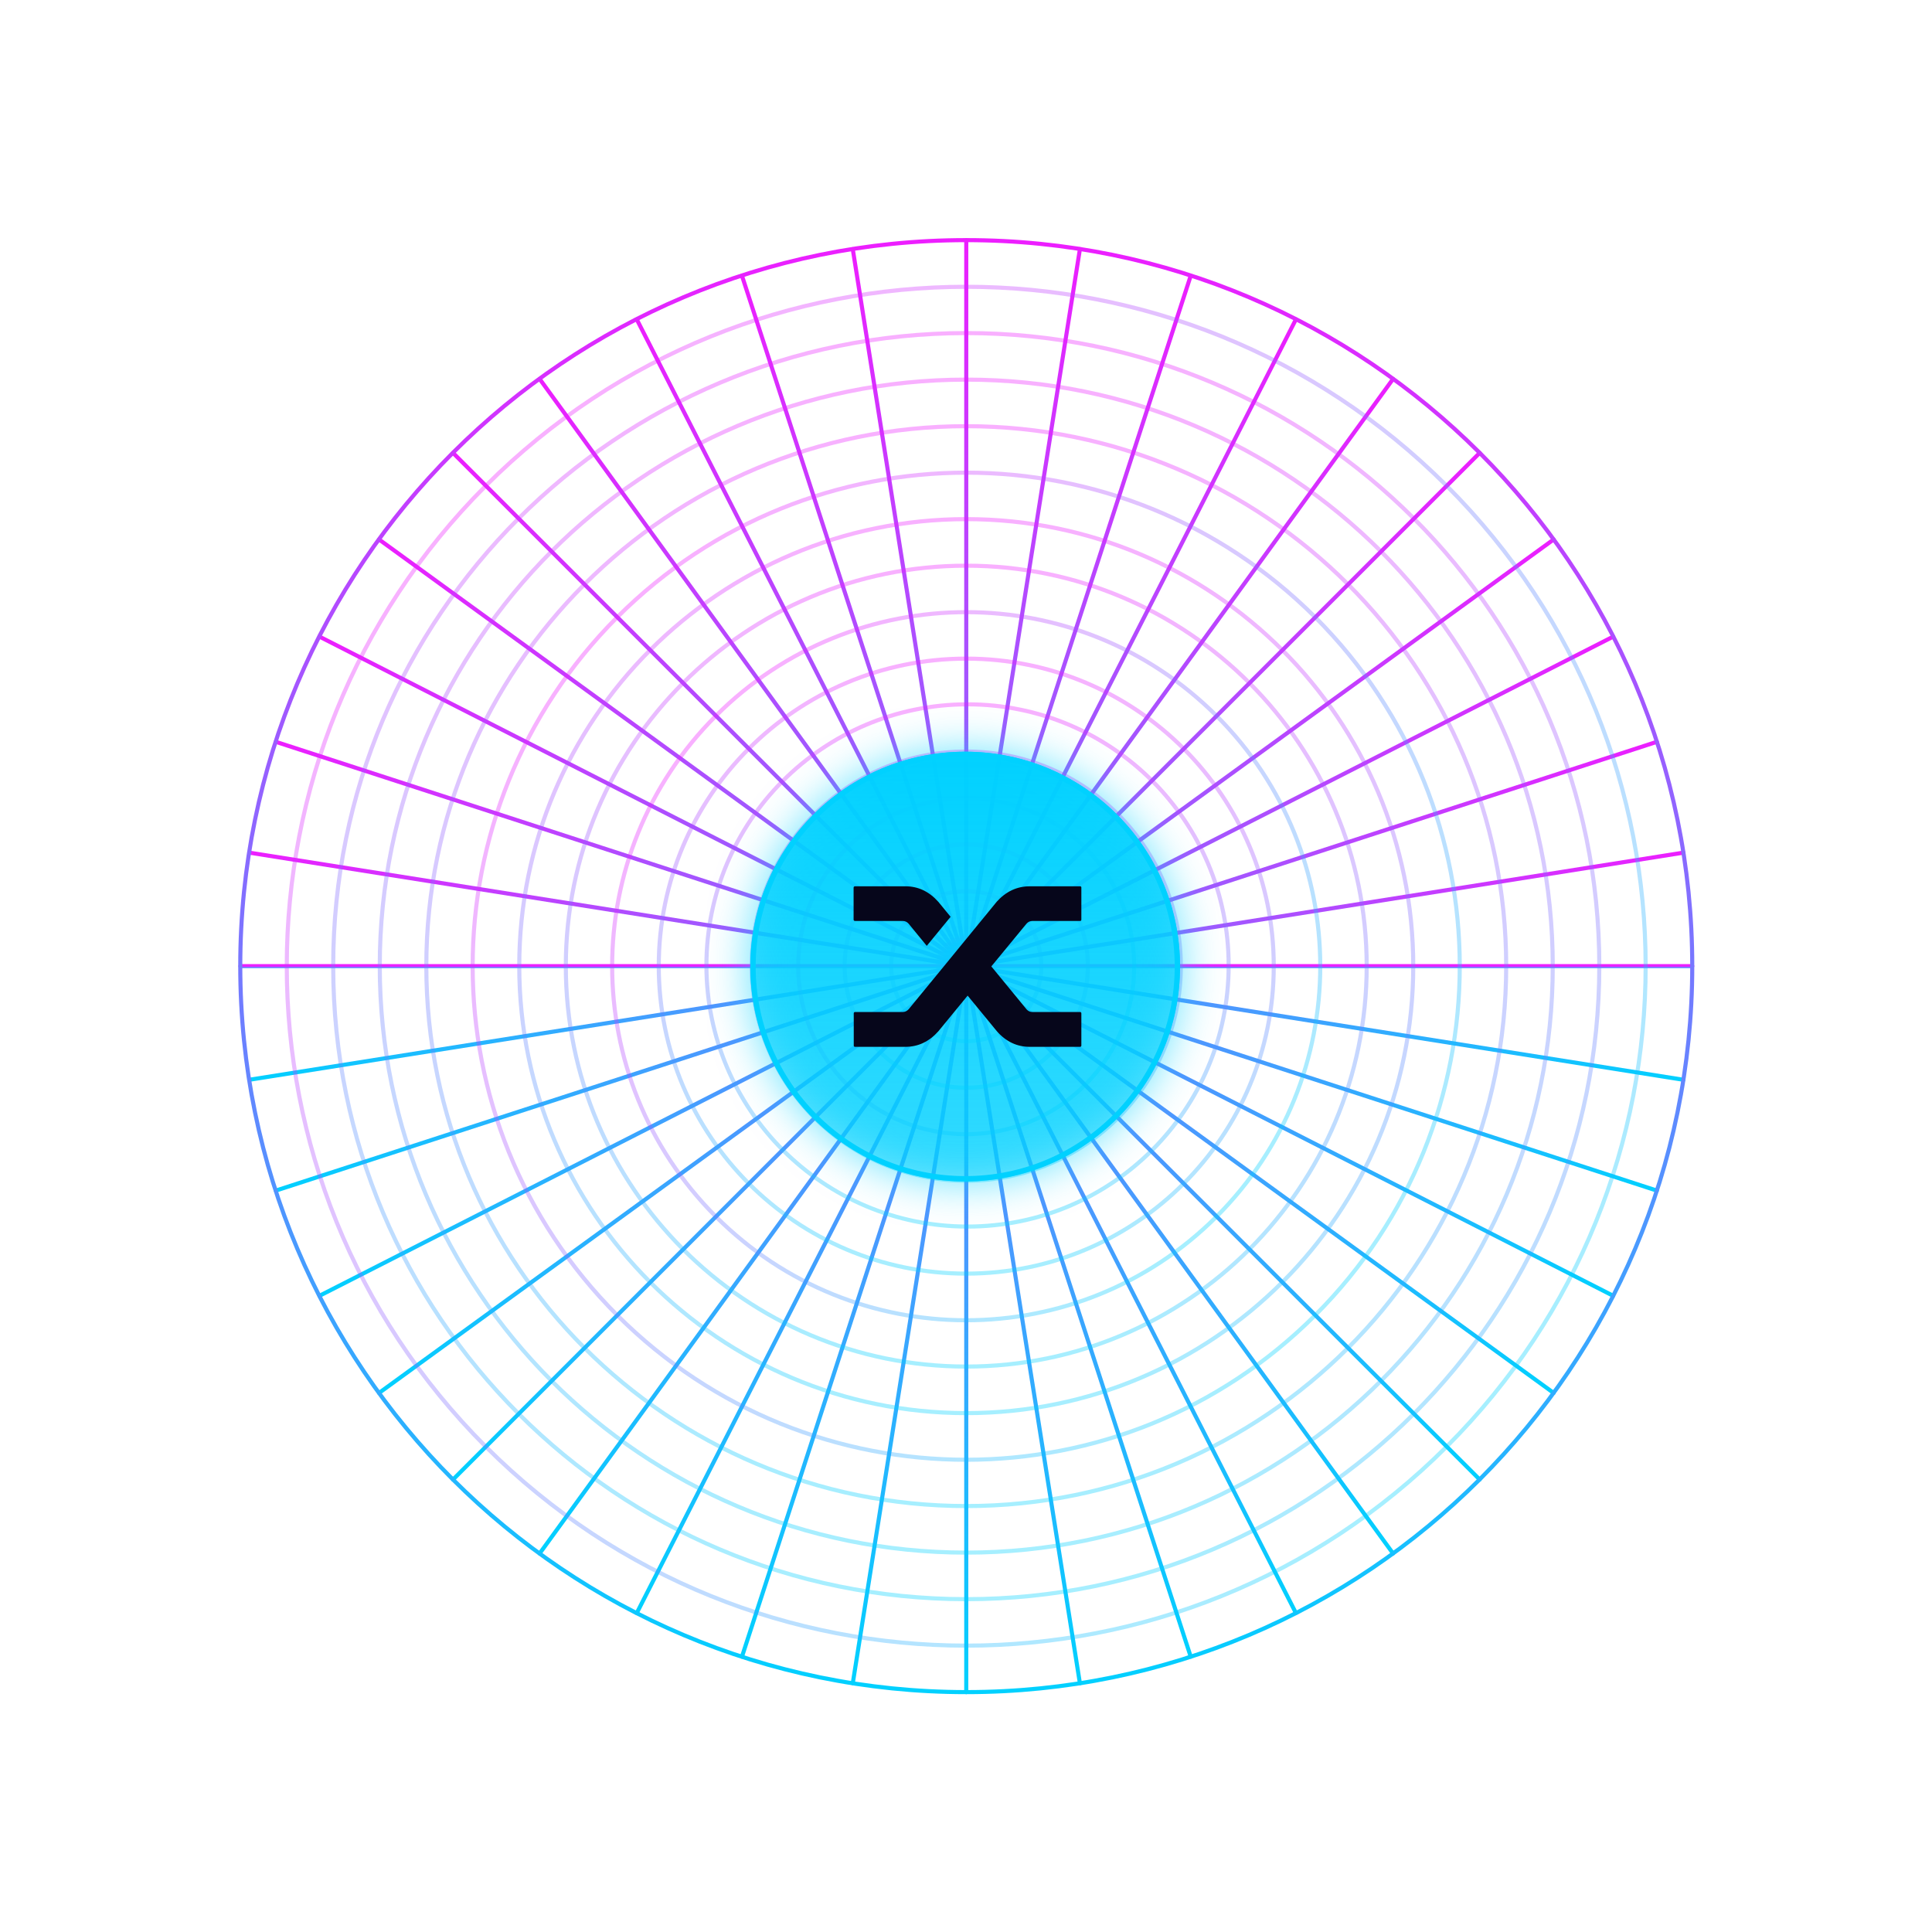
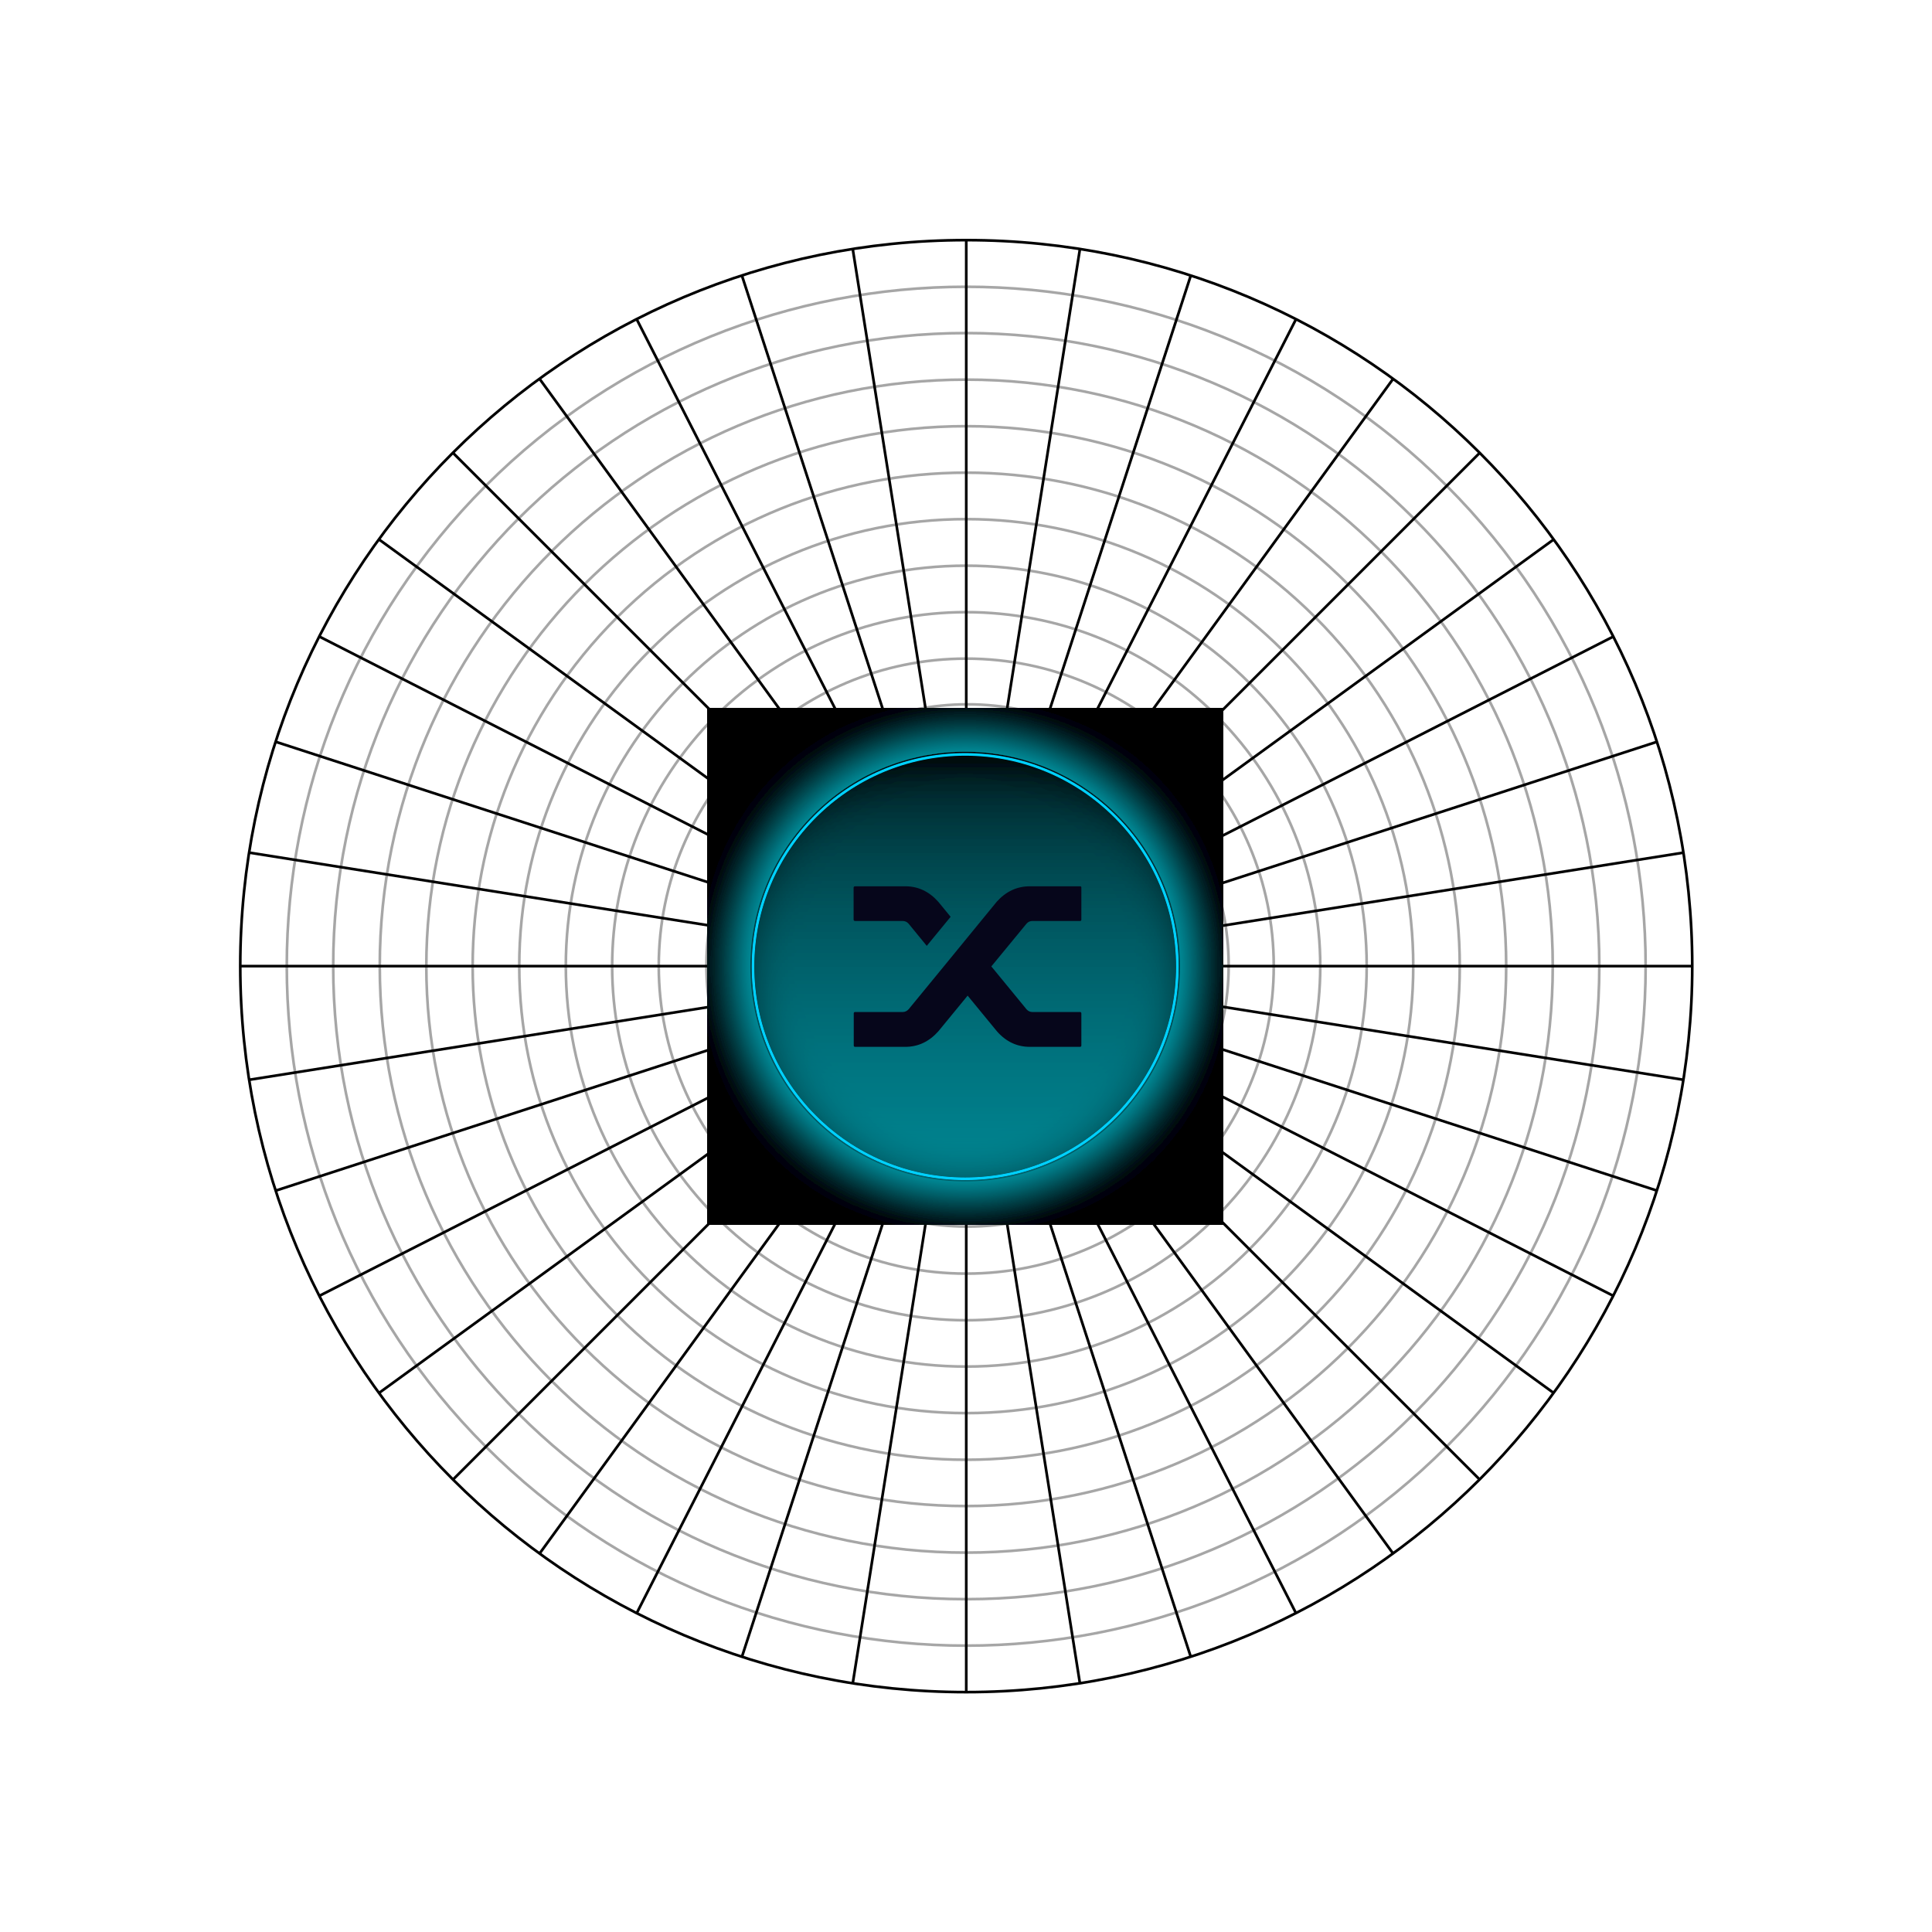
<svg xmlns="http://www.w3.org/2000/svg" width="722" height="722" viewBox="0 0 722 722" fill="none">
-   <path d="M361.096 89.804V632.354" stroke="url(#paint0_linear)" stroke-width="1.53" stroke-miterlimit="10" stroke-linecap="round" />
-   <path d="M318.689 93.112L403.568 629.046" stroke="url(#paint1_linear)" stroke-width="1.53" stroke-miterlimit="10" stroke-linecap="round" />
-   <path d="M277.275 103.035L444.982 619.122" stroke="url(#paint2_linear)" stroke-width="1.53" stroke-miterlimit="10" stroke-linecap="round" />
-   <path d="M237.977 119.376L484.277 602.782" stroke="url(#paint3_linear)" stroke-width="1.53" stroke-miterlimit="10" stroke-linecap="round" />
-   <path d="M201.657 141.604L520.598 580.553" stroke="url(#paint4_linear)" stroke-width="1.53" stroke-miterlimit="10" stroke-linecap="round" />
-   <path d="M169.308 169.258L552.95 552.9" stroke="url(#paint5_linear)" stroke-width="1.53" stroke-miterlimit="10" stroke-linecap="round" />
-   <path d="M141.654 201.608L580.603 520.549" stroke="url(#paint6_linear)" stroke-width="1.53" stroke-miterlimit="10" stroke-linecap="round" />
-   <path d="M119.425 237.928L602.831 484.229" stroke="url(#paint7_linear)" stroke-width="1.53" stroke-miterlimit="10" stroke-linecap="round" />
-   <path d="M103.085 277.225L619.172 444.932" stroke="url(#paint8_linear)" stroke-width="1.53" stroke-miterlimit="10" stroke-linecap="round" />
-   <path d="M93.161 318.639L629.095 403.518" stroke="url(#paint9_linear)" stroke-width="1.53" stroke-miterlimit="10" stroke-linecap="round" />
-   <path d="M89.853 361.046H632.404" stroke="url(#paint10_linear)" stroke-width="1.53" stroke-miterlimit="10" stroke-linecap="round" />
-   <path d="M93.161 403.518L629.095 318.639" stroke="url(#paint11_linear)" stroke-width="1.53" stroke-miterlimit="10" stroke-linecap="round" />
-   <path d="M103.085 444.932L619.172 277.225" stroke="url(#paint12_linear)" stroke-width="1.53" stroke-miterlimit="10" stroke-linecap="round" />
-   <path d="M119.425 484.229L602.831 237.928" stroke="url(#paint13_linear)" stroke-width="1.53" stroke-miterlimit="10" stroke-linecap="round" />
-   <path d="M141.654 520.549L580.603 201.608" stroke="url(#paint14_linear)" stroke-width="1.53" stroke-miterlimit="10" stroke-linecap="round" />
-   <path d="M169.308 552.9L552.95 169.258" stroke="url(#paint15_linear)" stroke-width="1.53" stroke-miterlimit="10" stroke-linecap="round" />
-   <path d="M201.657 580.553L520.598 141.604" stroke="url(#paint16_linear)" stroke-width="1.53" stroke-miterlimit="10" stroke-linecap="round" />
-   <path d="M237.977 602.782L484.277 119.376" stroke="url(#paint17_linear)" stroke-width="1.53" stroke-miterlimit="10" stroke-linecap="round" />
-   <path d="M277.275 619.122L444.982 103.035" stroke="url(#paint18_linear)" stroke-width="1.53" stroke-miterlimit="10" stroke-linecap="round" />
-   <path d="M318.689 629.046L403.568 93.112" stroke="url(#paint19_linear)" stroke-width="1.53" stroke-miterlimit="10" stroke-linecap="round" />
-   <path d="M361.095 632.354C510.935 632.354 632.403 510.885 632.403 361.046C632.403 211.206 510.935 89.737 361.095 89.737C211.256 89.737 89.787 211.206 89.787 361.046C89.787 510.885 211.256 632.354 361.095 632.354Z" stroke="url(#paint20_linear)" stroke-width="1.53" stroke-miterlimit="10" stroke-linecap="round" />
-   <path opacity="0.35" d="M540.617 540.617C639.774 441.46 639.774 280.696 540.617 181.539C441.46 82.382 280.696 82.382 181.539 181.539C82.382 280.696 82.382 441.46 181.539 540.617C280.696 639.774 441.46 639.774 540.617 540.617Z" stroke="url(#paint21_linear)" stroke-width="1.53" stroke-miterlimit="10" stroke-linecap="round" />
-   <path opacity="0.35" d="M361.094 597.621C491.752 597.621 597.67 491.703 597.67 361.046C597.67 230.388 491.752 124.47 361.094 124.47C230.437 124.47 124.519 230.388 124.519 361.046C124.519 491.703 230.437 597.621 361.094 597.621Z" stroke="url(#paint22_linear)" stroke-width="1.53" stroke-miterlimit="10" stroke-linecap="round" />
-   <path opacity="0.35" d="M361.096 580.222C482.144 580.222 580.272 482.094 580.272 361.046C580.272 239.998 482.144 141.869 361.096 141.869C240.048 141.869 141.919 239.998 141.919 361.046C141.919 482.094 240.048 580.222 361.096 580.222Z" stroke="url(#paint23_linear)" stroke-width="1.53" stroke-miterlimit="10" stroke-linecap="round" />
-   <path opacity="0.35" d="M361.095 562.823C472.534 562.823 562.872 472.484 562.872 361.046C562.872 249.607 472.534 159.268 361.095 159.268C249.656 159.268 159.317 249.607 159.317 361.046C159.317 472.484 249.656 562.823 361.095 562.823Z" stroke="url(#paint24_linear)" stroke-width="1.53" stroke-miterlimit="10" stroke-linecap="round" />
-   <path opacity="0.35" d="M491.498 491.499C563.528 419.469 563.528 302.687 491.498 230.657C419.469 158.628 302.686 158.628 230.657 230.657C158.628 302.687 158.628 419.469 230.657 491.499C302.686 563.528 419.469 563.528 491.498 491.499Z" stroke="url(#paint25_linear)" stroke-width="1.53" stroke-miterlimit="10" stroke-linecap="round" />
-   <path opacity="0.35" d="M361.095 528.091C453.352 528.091 528.14 453.302 528.14 361.046C528.14 268.789 453.352 194 361.095 194C268.839 194 194.05 268.789 194.05 361.046C194.05 453.302 268.839 528.091 361.095 528.091Z" stroke="url(#paint26_linear)" stroke-width="1.53" stroke-miterlimit="10" stroke-linecap="round" />
-   <path opacity="0.35" d="M361.096 510.692C443.744 510.692 510.742 443.693 510.742 361.046C510.742 278.398 443.744 211.4 361.096 211.4C278.449 211.4 211.45 278.398 211.45 361.046C211.45 443.693 278.449 510.692 361.096 510.692Z" stroke="url(#paint27_linear)" stroke-width="1.53" stroke-miterlimit="10" stroke-linecap="round" />
-   <path opacity="0.35" d="M454.636 454.637C506.307 402.966 506.307 319.19 454.636 267.519C402.965 215.848 319.19 215.848 267.519 267.519C215.848 319.19 215.848 402.966 267.519 454.637C319.19 506.308 402.965 506.308 454.636 454.637Z" stroke="url(#paint28_linear)" stroke-width="1.53" stroke-miterlimit="10" stroke-linecap="round" />
-   <path opacity="0.35" d="M361.096 475.96C424.561 475.96 476.01 424.511 476.01 361.046C476.01 297.58 424.561 246.132 361.096 246.132C297.63 246.132 246.182 297.58 246.182 361.046C246.182 424.511 297.63 475.96 361.096 475.96Z" stroke="url(#paint29_linear)" stroke-width="1.53" stroke-miterlimit="10" stroke-linecap="round" />
-   <path opacity="0.35" d="M361.574 458.376C415.467 458.376 459.155 414.687 459.155 360.795C459.155 306.902 415.467 263.214 361.574 263.214C307.682 263.214 263.993 306.902 263.993 360.795C263.993 414.687 307.682 458.376 361.574 458.376Z" stroke="url(#paint30_linear)" stroke-width="1.53" stroke-miterlimit="10" stroke-linecap="round" />
-   <path opacity="0.35" d="M361.096 441.227C405.379 441.227 441.278 405.329 441.278 361.046C441.278 316.763 405.379 280.864 361.096 280.864C316.813 280.864 280.914 316.763 280.914 361.046C280.914 405.329 316.813 441.227 361.096 441.227Z" stroke="url(#paint31_linear)" stroke-width="1.53" stroke-miterlimit="10" stroke-linecap="round" />
-   <path opacity="0.35" d="M405.472 405.472C429.99 380.954 429.99 341.202 405.472 316.684C380.954 292.167 341.202 292.167 316.685 316.684C292.167 341.202 292.167 380.954 316.685 405.472C341.202 429.989 380.954 429.989 405.472 405.472Z" stroke="url(#paint32_linear)" stroke-width="1.53" stroke-miterlimit="10" stroke-linecap="round" />
-   <path opacity="0.35" d="M361.096 406.495C386.197 406.495 406.546 386.147 406.546 361.046C406.546 335.945 386.197 315.596 361.096 315.596C335.995 315.596 315.646 335.945 315.646 361.046C315.646 386.147 335.995 406.495 361.096 406.495Z" stroke="url(#paint33_linear)" stroke-width="1.53" stroke-miterlimit="10" stroke-linecap="round" />
-   <path opacity="0.35" d="M361.095 389.096C376.587 389.096 389.146 376.538 389.146 361.046C389.146 345.554 376.587 332.995 361.095 332.995C345.604 332.995 333.045 345.554 333.045 361.046C333.045 376.538 345.604 389.096 361.095 389.096Z" stroke="url(#paint34_linear)" stroke-width="1.53" stroke-miterlimit="10" stroke-linecap="round" />
-   <path opacity="0.35" fill-rule="evenodd" clip-rule="evenodd" d="M371.811 361.046C371.811 366.934 367.048 371.697 361.16 371.697C355.272 371.697 350.509 366.934 350.509 361.046C350.509 355.158 355.272 350.395 361.16 350.395C367.048 350.395 371.811 355.158 371.811 361.046Z" stroke="url(#paint35_linear)" stroke-width="1.53" stroke-miterlimit="10" stroke-linecap="round" />
+   <path d="M361.096 89.804V632.354" stroke="url(#paint0_linear)" strokeWidth="1.53" stroke-miterlimit="10" strokeLinecap="round" />
+   <path d="M318.689 93.112L403.568 629.046" stroke="url(#paint1_linear)" strokeWidth="1.53" stroke-miterlimit="10" strokeLinecap="round" />
+   <path d="M277.275 103.035L444.982 619.122" stroke="url(#paint2_linear)" strokeWidth="1.53" stroke-miterlimit="10" strokeLinecap="round" />
+   <path d="M237.977 119.376L484.277 602.782" stroke="url(#paint3_linear)" strokeWidth="1.53" stroke-miterlimit="10" strokeLinecap="round" />
+   <path d="M201.657 141.604L520.598 580.553" stroke="url(#paint4_linear)" strokeWidth="1.53" stroke-miterlimit="10" strokeLinecap="round" />
+   <path d="M169.308 169.258L552.95 552.9" stroke="url(#paint5_linear)" strokeWidth="1.53" stroke-miterlimit="10" strokeLinecap="round" />
+   <path d="M141.654 201.608L580.603 520.549" stroke="url(#paint6_linear)" strokeWidth="1.53" stroke-miterlimit="10" strokeLinecap="round" />
+   <path d="M119.425 237.928L602.831 484.229" stroke="url(#paint7_linear)" strokeWidth="1.53" stroke-miterlimit="10" strokeLinecap="round" />
+   <path d="M103.085 277.225L619.172 444.932" stroke="url(#paint8_linear)" strokeWidth="1.53" stroke-miterlimit="10" strokeLinecap="round" />
+   <path d="M93.161 318.639L629.095 403.518" stroke="url(#paint9_linear)" strokeWidth="1.53" stroke-miterlimit="10" strokeLinecap="round" />
+   <path d="M89.853 361.046H632.404" stroke="url(#paint10_linear)" strokeWidth="1.53" stroke-miterlimit="10" strokeLinecap="round" />
+   <path d="M93.161 403.518L629.095 318.639" stroke="url(#paint11_linear)" strokeWidth="1.53" stroke-miterlimit="10" strokeLinecap="round" />
+   <path d="M103.085 444.932L619.172 277.225" stroke="url(#paint12_linear)" strokeWidth="1.53" stroke-miterlimit="10" strokeLinecap="round" />
+   <path d="M119.425 484.229L602.831 237.928" stroke="url(#paint13_linear)" strokeWidth="1.53" stroke-miterlimit="10" strokeLinecap="round" />
+   <path d="M141.654 520.549L580.603 201.608" stroke="url(#paint14_linear)" strokeWidth="1.53" stroke-miterlimit="10" strokeLinecap="round" />
+   <path d="M169.308 552.9L552.95 169.258" stroke="url(#paint15_linear)" strokeWidth="1.53" stroke-miterlimit="10" strokeLinecap="round" />
+   <path d="M201.657 580.553L520.598 141.604" stroke="url(#paint16_linear)" strokeWidth="1.53" stroke-miterlimit="10" strokeLinecap="round" />
+   <path d="M237.977 602.782L484.277 119.376" stroke="url(#paint17_linear)" strokeWidth="1.53" stroke-miterlimit="10" strokeLinecap="round" />
+   <path d="M277.275 619.122L444.982 103.035" stroke="url(#paint18_linear)" strokeWidth="1.53" stroke-miterlimit="10" strokeLinecap="round" />
+   <path d="M318.689 629.046L403.568 93.112" stroke="url(#paint19_linear)" strokeWidth="1.53" stroke-miterlimit="10" strokeLinecap="round" />
+   <path d="M361.095 632.354C510.935 632.354 632.403 510.885 632.403 361.046C632.403 211.206 510.935 89.737 361.095 89.737C211.256 89.737 89.787 211.206 89.787 361.046C89.787 510.885 211.256 632.354 361.095 632.354Z" stroke="url(#paint20_linear)" strokeWidth="1.53" stroke-miterlimit="10" strokeLinecap="round" />
+   <path opacity="0.35" d="M540.617 540.617C639.774 441.46 639.774 280.696 540.617 181.539C441.46 82.382 280.696 82.382 181.539 181.539C82.382 280.696 82.382 441.46 181.539 540.617C280.696 639.774 441.46 639.774 540.617 540.617Z" stroke="url(#paint21_linear)" strokeWidth="1.53" stroke-miterlimit="10" strokeLinecap="round" />
+   <path opacity="0.35" d="M361.094 597.621C491.752 597.621 597.67 491.703 597.67 361.046C597.67 230.388 491.752 124.47 361.094 124.47C230.437 124.47 124.519 230.388 124.519 361.046C124.519 491.703 230.437 597.621 361.094 597.621Z" stroke="url(#paint22_linear)" strokeWidth="1.53" stroke-miterlimit="10" strokeLinecap="round" />
+   <path opacity="0.35" d="M361.096 580.222C482.144 580.222 580.272 482.094 580.272 361.046C580.272 239.998 482.144 141.869 361.096 141.869C240.048 141.869 141.919 239.998 141.919 361.046C141.919 482.094 240.048 580.222 361.096 580.222Z" stroke="url(#paint23_linear)" strokeWidth="1.53" stroke-miterlimit="10" strokeLinecap="round" />
+   <path opacity="0.35" d="M361.095 562.823C472.534 562.823 562.872 472.484 562.872 361.046C562.872 249.607 472.534 159.268 361.095 159.268C249.656 159.268 159.317 249.607 159.317 361.046C159.317 472.484 249.656 562.823 361.095 562.823Z" stroke="url(#paint24_linear)" strokeWidth="1.53" stroke-miterlimit="10" strokeLinecap="round" />
+   <path opacity="0.35" d="M491.498 491.499C563.528 419.469 563.528 302.687 491.498 230.657C419.469 158.628 302.686 158.628 230.657 230.657C158.628 302.687 158.628 419.469 230.657 491.499C302.686 563.528 419.469 563.528 491.498 491.499Z" stroke="url(#paint25_linear)" strokeWidth="1.53" stroke-miterlimit="10" strokeLinecap="round" />
+   <path opacity="0.35" d="M361.095 528.091C453.352 528.091 528.14 453.302 528.14 361.046C528.14 268.789 453.352 194 361.095 194C268.839 194 194.05 268.789 194.05 361.046C194.05 453.302 268.839 528.091 361.095 528.091Z" stroke="url(#paint26_linear)" strokeWidth="1.53" stroke-miterlimit="10" strokeLinecap="round" />
+   <path opacity="0.35" d="M361.096 510.692C443.744 510.692 510.742 443.693 510.742 361.046C510.742 278.398 443.744 211.4 361.096 211.4C278.449 211.4 211.45 278.398 211.45 361.046C211.45 443.693 278.449 510.692 361.096 510.692Z" stroke="url(#paint27_linear)" strokeWidth="1.53" stroke-miterlimit="10" strokeLinecap="round" />
+   <path opacity="0.35" d="M454.636 454.637C506.307 402.966 506.307 319.19 454.636 267.519C402.965 215.848 319.19 215.848 267.519 267.519C215.848 319.19 215.848 402.966 267.519 454.637C319.19 506.308 402.965 506.308 454.636 454.637Z" stroke="url(#paint28_linear)" strokeWidth="1.53" stroke-miterlimit="10" strokeLinecap="round" />
+   <path opacity="0.35" d="M361.096 475.96C424.561 475.96 476.01 424.511 476.01 361.046C476.01 297.58 424.561 246.132 361.096 246.132C297.63 246.132 246.182 297.58 246.182 361.046C246.182 424.511 297.63 475.96 361.096 475.96Z" stroke="url(#paint29_linear)" strokeWidth="1.53" stroke-miterlimit="10" strokeLinecap="round" />
+   <path opacity="0.35" d="M361.574 458.376C415.467 458.376 459.155 414.687 459.155 360.795C459.155 306.902 415.467 263.214 361.574 263.214C307.682 263.214 263.993 306.902 263.993 360.795C263.993 414.687 307.682 458.376 361.574 458.376Z" stroke="url(#paint30_linear)" strokeWidth="1.53" stroke-miterlimit="10" strokeLinecap="round" />
+   <path opacity="0.35" d="M361.096 441.227C405.379 441.227 441.278 405.329 441.278 361.046C441.278 316.763 405.379 280.864 361.096 280.864C316.813 280.864 280.914 316.763 280.914 361.046C280.914 405.329 316.813 441.227 361.096 441.227Z" stroke="url(#paint31_linear)" strokeWidth="1.53" stroke-miterlimit="10" strokeLinecap="round" />
+   <path opacity="0.35" d="M405.472 405.472C429.99 380.954 429.99 341.202 405.472 316.684C380.954 292.167 341.202 292.167 316.685 316.684C292.167 341.202 292.167 380.954 316.685 405.472C341.202 429.989 380.954 429.989 405.472 405.472Z" stroke="url(#paint32_linear)" strokeWidth="1.53" stroke-miterlimit="10" strokeLinecap="round" />
+   <path opacity="0.35" d="M361.096 406.495C386.197 406.495 406.546 386.147 406.546 361.046C406.546 335.945 386.197 315.596 361.096 315.596C335.995 315.596 315.646 335.945 315.646 361.046C315.646 386.147 335.995 406.495 361.096 406.495Z" stroke="url(#paint33_linear)" strokeWidth="1.53" stroke-miterlimit="10" strokeLinecap="round" />
+   <path opacity="0.35" d="M361.095 389.096C376.587 389.096 389.146 376.538 389.146 361.046C389.146 345.554 376.587 332.995 361.095 332.995C345.604 332.995 333.045 345.554 333.045 361.046C333.045 376.538 345.604 389.096 361.095 389.096Z" stroke="url(#paint34_linear)" strokeWidth="1.53" stroke-miterlimit="10" strokeLinecap="round" />
+   <path opacity="0.35" fill-rule="evenodd" clip-rule="evenodd" d="M371.811 361.046C371.811 366.934 367.048 371.697 361.16 371.697C355.272 371.697 350.509 366.934 350.509 361.046C350.509 355.158 355.272 350.395 361.16 350.395C367.048 350.395 371.811 355.158 371.811 361.046Z" stroke="url(#paint35_linear)" strokeWidth="1.53" stroke-miterlimit="10" strokeLinecap="round" />
  <g filter="url(#filter0_d)">
    <path d="M360.698 441.51C405.044 441.51 440.994 405.561 440.994 361.215C440.994 316.869 405.044 280.92 360.698 280.92C316.353 280.92 280.403 316.869 280.403 361.215C280.403 405.561 316.353 441.51 360.698 441.51Z" fill="url(#paint36_linear)" />
-     <path d="M439.994 361.215C439.994 405.008 404.492 440.51 360.698 440.51C316.905 440.51 281.403 405.008 281.403 361.215C281.403 317.421 316.905 281.92 360.698 281.92C404.492 281.92 439.994 317.421 439.994 361.215Z" stroke="#00D1FF" stroke-width="2" />
+     <path d="M439.994 361.215C439.994 405.008 404.492 440.51 360.698 440.51C316.905 440.51 281.403 405.008 281.403 361.215C281.403 317.421 316.905 281.92 360.698 281.92C404.492 281.92 439.994 317.421 439.994 361.215Z" stroke="#00D1FF" strokeWidth="2" />
  </g>
  <path d="M339.559 345.194C338.964 344.514 338.231 344.173 337.36 344.173H319.528C319.37 344.173 319.241 344.123 319.143 344.023C319.044 343.924 318.994 343.813 318.994 343.693V331.693C318.994 331.574 319.044 331.464 319.143 331.364C319.241 331.264 319.37 331.214 319.528 331.214H338.371C343.125 331.214 347.227 333.155 350.675 337.034L355.252 342.613L346.336 353.473L339.559 345.194ZM372.489 336.974C375.937 333.134 380.058 331.214 384.852 331.214H403.635C403.794 331.214 403.912 331.254 403.992 331.333C404.07 331.414 404.11 331.533 404.11 331.693V343.693C404.11 343.813 404.07 343.924 403.992 344.023C403.912 344.123 403.794 344.173 403.635 344.173H385.804C384.932 344.173 384.2 344.514 383.604 345.194L370.469 361.153L383.664 377.232C384.259 377.873 384.971 378.193 385.804 378.193H403.635C403.794 378.193 403.912 378.243 403.992 378.343C404.07 378.443 404.11 378.574 404.11 378.733V390.733C404.11 390.852 404.07 390.963 403.992 391.062C403.912 391.162 403.794 391.212 403.635 391.212H384.852C380.058 391.212 375.956 389.273 372.548 385.392L361.612 372.073L350.675 385.392C347.227 389.273 343.106 391.212 338.311 391.212H319.528C319.37 391.212 319.25 391.162 319.172 391.062C319.092 390.962 319.053 390.833 319.053 390.671V378.671C319.053 378.552 319.092 378.442 319.172 378.342C319.25 378.242 319.37 378.192 319.528 378.192H337.36C338.191 378.192 338.924 377.852 339.559 377.171L352.457 361.452L372.489 336.974Z" fill="#06061B" />
  <defs>
-     <filter id="filter0_d" x="264.281" y="264.797" width="192.835" height="192.835" filterUnits="userSpaceOnUse" color-interpolation-filters="sRGB">
-       <feFlood flood-opacity="0" result="BackgroundImageFix" />
+     <filter id="filter0_d" x="264.281" y="264.797" width="192.835" height="192.835" filterUnits="userSpaceOnUse" colorInterpolationFilters="sRGB">
+       <feFlood floodOpacity="0" result="BackgroundImageFix" />
      <feColorMatrix in="SourceAlpha" type="matrix" values="0 0 0 0 0 0 0 0 0 0 0 0 0 0 0 0 0 0 127 0" />
      <feOffset />
      <feGaussianBlur stdDeviation="8.061" />
      <feColorMatrix type="matrix" values="0 0 0 0 0 0 0 0 0 0.82 0 0 0 0 1 0 0 0 0.6 0" />
      <feBlend mode="normal" in2="BackgroundImageFix" result="effect1_dropShadow" />
      <feBlend mode="normal" in="SourceGraphic" in2="effect1_dropShadow" result="shape" />
    </filter>
    <linearGradient id="paint0_linear" x1="361.596" y1="89.804" x2="361.596" y2="632.354" gradientUnits="userSpaceOnUse">
-       <stop stop-color="#ED1EFF" />
-       <stop offset="1" stop-color="#00D1FF" />
+       <stop stopColor="#ED1EFF" />
+       <stop offset="1" stopColor="#00D1FF" />
    </linearGradient>
    <linearGradient id="paint1_linear" x1="361.129" y1="93.112" x2="361.129" y2="629.046" gradientUnits="userSpaceOnUse">
-       <stop stop-color="#ED1EFF" />
-       <stop offset="1" stop-color="#00D1FF" />
+       <stop stopColor="#ED1EFF" />
+       <stop offset="1" stopColor="#00D1FF" />
    </linearGradient>
    <linearGradient id="paint2_linear" x1="361.129" y1="103.035" x2="361.129" y2="619.122" gradientUnits="userSpaceOnUse">
-       <stop stop-color="#ED1EFF" />
-       <stop offset="1" stop-color="#00D1FF" />
+       <stop stopColor="#ED1EFF" />
+       <stop offset="1" stopColor="#00D1FF" />
    </linearGradient>
    <linearGradient id="paint3_linear" x1="361.127" y1="119.376" x2="361.127" y2="602.782" gradientUnits="userSpaceOnUse">
-       <stop stop-color="#ED1EFF" />
-       <stop offset="1" stop-color="#00D1FF" />
+       <stop stopColor="#ED1EFF" />
+       <stop offset="1" stopColor="#00D1FF" />
    </linearGradient>
    <linearGradient id="paint4_linear" x1="361.128" y1="141.604" x2="361.128" y2="580.553" gradientUnits="userSpaceOnUse">
-       <stop stop-color="#ED1EFF" />
-       <stop offset="1" stop-color="#00D1FF" />
+       <stop stopColor="#ED1EFF" />
+       <stop offset="1" stopColor="#00D1FF" />
    </linearGradient>
    <linearGradient id="paint5_linear" x1="361.129" y1="169.258" x2="361.129" y2="552.9" gradientUnits="userSpaceOnUse">
-       <stop stop-color="#ED1EFF" />
-       <stop offset="1" stop-color="#00D1FF" />
+       <stop stopColor="#ED1EFF" />
+       <stop offset="1" stopColor="#00D1FF" />
    </linearGradient>
    <linearGradient id="paint6_linear" x1="361.129" y1="201.608" x2="361.129" y2="520.549" gradientUnits="userSpaceOnUse">
-       <stop stop-color="#ED1EFF" />
-       <stop offset="1" stop-color="#00D1FF" />
+       <stop stopColor="#ED1EFF" />
+       <stop offset="1" stopColor="#00D1FF" />
    </linearGradient>
    <linearGradient id="paint7_linear" x1="361.128" y1="237.928" x2="361.128" y2="484.229" gradientUnits="userSpaceOnUse">
-       <stop stop-color="#ED1EFF" />
-       <stop offset="1" stop-color="#00D1FF" />
+       <stop stopColor="#ED1EFF" />
+       <stop offset="1" stopColor="#00D1FF" />
    </linearGradient>
    <linearGradient id="paint8_linear" x1="361.129" y1="277.225" x2="361.129" y2="444.932" gradientUnits="userSpaceOnUse">
-       <stop stop-color="#ED1EFF" />
-       <stop offset="1" stop-color="#00D1FF" />
+       <stop stopColor="#ED1EFF" />
+       <stop offset="1" stopColor="#00D1FF" />
    </linearGradient>
    <linearGradient id="paint9_linear" x1="361.128" y1="318.639" x2="361.128" y2="403.518" gradientUnits="userSpaceOnUse">
-       <stop stop-color="#ED1EFF" />
-       <stop offset="1" stop-color="#00D1FF" />
+       <stop stopColor="#ED1EFF" />
+       <stop offset="1" stopColor="#00D1FF" />
    </linearGradient>
    <linearGradient id="paint10_linear" x1="361.129" y1="361.046" x2="361.129" y2="362.046" gradientUnits="userSpaceOnUse">
-       <stop stop-color="#ED1EFF" />
-       <stop offset="1" stop-color="#00D1FF" />
+       <stop stopColor="#ED1EFF" />
+       <stop offset="1" stopColor="#00D1FF" />
    </linearGradient>
    <linearGradient id="paint11_linear" x1="361.128" y1="318.639" x2="361.128" y2="403.518" gradientUnits="userSpaceOnUse">
-       <stop stop-color="#ED1EFF" />
-       <stop offset="1" stop-color="#00D1FF" />
+       <stop stopColor="#ED1EFF" />
+       <stop offset="1" stopColor="#00D1FF" />
    </linearGradient>
    <linearGradient id="paint12_linear" x1="361.129" y1="277.225" x2="361.129" y2="444.932" gradientUnits="userSpaceOnUse">
-       <stop stop-color="#ED1EFF" />
-       <stop offset="1" stop-color="#00D1FF" />
+       <stop stopColor="#ED1EFF" />
+       <stop offset="1" stopColor="#00D1FF" />
    </linearGradient>
    <linearGradient id="paint13_linear" x1="361.128" y1="237.928" x2="361.128" y2="484.229" gradientUnits="userSpaceOnUse">
-       <stop stop-color="#ED1EFF" />
-       <stop offset="1" stop-color="#00D1FF" />
+       <stop stopColor="#ED1EFF" />
+       <stop offset="1" stopColor="#00D1FF" />
    </linearGradient>
    <linearGradient id="paint14_linear" x1="361.129" y1="201.608" x2="361.129" y2="520.549" gradientUnits="userSpaceOnUse">
-       <stop stop-color="#ED1EFF" />
-       <stop offset="1" stop-color="#00D1FF" />
+       <stop stopColor="#ED1EFF" />
+       <stop offset="1" stopColor="#00D1FF" />
    </linearGradient>
    <linearGradient id="paint15_linear" x1="361.129" y1="169.258" x2="361.129" y2="552.9" gradientUnits="userSpaceOnUse">
-       <stop stop-color="#ED1EFF" />
-       <stop offset="1" stop-color="#00D1FF" />
+       <stop stopColor="#ED1EFF" />
+       <stop offset="1" stopColor="#00D1FF" />
    </linearGradient>
    <linearGradient id="paint16_linear" x1="361.128" y1="141.604" x2="361.128" y2="580.553" gradientUnits="userSpaceOnUse">
-       <stop stop-color="#ED1EFF" />
-       <stop offset="1" stop-color="#00D1FF" />
+       <stop stopColor="#ED1EFF" />
+       <stop offset="1" stopColor="#00D1FF" />
    </linearGradient>
    <linearGradient id="paint17_linear" x1="361.127" y1="119.376" x2="361.127" y2="602.782" gradientUnits="userSpaceOnUse">
-       <stop stop-color="#ED1EFF" />
-       <stop offset="1" stop-color="#00D1FF" />
+       <stop stopColor="#ED1EFF" />
+       <stop offset="1" stopColor="#00D1FF" />
    </linearGradient>
    <linearGradient id="paint18_linear" x1="361.129" y1="103.035" x2="361.129" y2="619.122" gradientUnits="userSpaceOnUse">
-       <stop stop-color="#ED1EFF" />
-       <stop offset="1" stop-color="#00D1FF" />
+       <stop stopColor="#ED1EFF" />
+       <stop offset="1" stopColor="#00D1FF" />
    </linearGradient>
    <linearGradient id="paint19_linear" x1="361.129" y1="93.112" x2="361.129" y2="629.046" gradientUnits="userSpaceOnUse">
-       <stop stop-color="#ED1EFF" />
-       <stop offset="1" stop-color="#00D1FF" />
+       <stop stopColor="#ED1EFF" />
+       <stop offset="1" stopColor="#00D1FF" />
    </linearGradient>
    <linearGradient id="paint20_linear" x1="361.095" y1="89.737" x2="361.095" y2="632.354" gradientUnits="userSpaceOnUse">
-       <stop stop-color="#ED1EFF" />
-       <stop offset="1" stop-color="#00D1FF" />
+       <stop stopColor="#ED1EFF" />
+       <stop offset="1" stopColor="#00D1FF" />
    </linearGradient>
    <linearGradient id="paint21_linear" x1="181.539" y1="181.539" x2="540.617" y2="540.617" gradientUnits="userSpaceOnUse">
-       <stop stop-color="#ED1EFF" />
-       <stop offset="1" stop-color="#00D1FF" />
+       <stop stopColor="#ED1EFF" />
+       <stop offset="1" stopColor="#00D1FF" />
    </linearGradient>
    <linearGradient id="paint22_linear" x1="361.094" y1="124.47" x2="361.094" y2="597.621" gradientUnits="userSpaceOnUse">
-       <stop stop-color="#ED1EFF" />
-       <stop offset="1" stop-color="#00D1FF" />
+       <stop stopColor="#ED1EFF" />
+       <stop offset="1" stopColor="#00D1FF" />
    </linearGradient>
    <linearGradient id="paint23_linear" x1="361.096" y1="141.869" x2="361.096" y2="580.222" gradientUnits="userSpaceOnUse">
-       <stop stop-color="#ED1EFF" />
-       <stop offset="1" stop-color="#00D1FF" />
+       <stop stopColor="#ED1EFF" />
+       <stop offset="1" stopColor="#00D1FF" />
    </linearGradient>
    <linearGradient id="paint24_linear" x1="361.095" y1="159.268" x2="361.095" y2="562.823" gradientUnits="userSpaceOnUse">
-       <stop stop-color="#ED1EFF" />
-       <stop offset="1" stop-color="#00D1FF" />
+       <stop stopColor="#ED1EFF" />
+       <stop offset="1" stopColor="#00D1FF" />
    </linearGradient>
    <linearGradient id="paint25_linear" x1="230.657" y1="230.657" x2="491.498" y2="491.499" gradientUnits="userSpaceOnUse">
-       <stop stop-color="#ED1EFF" />
-       <stop offset="1" stop-color="#00D1FF" />
+       <stop stopColor="#ED1EFF" />
+       <stop offset="1" stopColor="#00D1FF" />
    </linearGradient>
    <linearGradient id="paint26_linear" x1="361.095" y1="194" x2="361.095" y2="528.091" gradientUnits="userSpaceOnUse">
-       <stop stop-color="#ED1EFF" />
-       <stop offset="1" stop-color="#00D1FF" />
+       <stop stopColor="#ED1EFF" />
+       <stop offset="1" stopColor="#00D1FF" />
    </linearGradient>
    <linearGradient id="paint27_linear" x1="361.096" y1="211.4" x2="361.096" y2="510.692" gradientUnits="userSpaceOnUse">
-       <stop stop-color="#ED1EFF" />
-       <stop offset="1" stop-color="#00D1FF" />
+       <stop stopColor="#ED1EFF" />
+       <stop offset="1" stopColor="#00D1FF" />
    </linearGradient>
    <linearGradient id="paint28_linear" x1="267.519" y1="267.519" x2="454.636" y2="454.637" gradientUnits="userSpaceOnUse">
-       <stop stop-color="#ED1EFF" />
-       <stop offset="1" stop-color="#00D1FF" />
+       <stop stopColor="#ED1EFF" />
+       <stop offset="1" stopColor="#00D1FF" />
    </linearGradient>
    <linearGradient id="paint29_linear" x1="361.096" y1="246.132" x2="361.096" y2="475.96" gradientUnits="userSpaceOnUse">
-       <stop stop-color="#ED1EFF" />
-       <stop offset="1" stop-color="#00D1FF" />
+       <stop stopColor="#ED1EFF" />
+       <stop offset="1" stopColor="#00D1FF" />
    </linearGradient>
    <linearGradient id="paint30_linear" x1="361.574" y1="263.214" x2="361.574" y2="458.376" gradientUnits="userSpaceOnUse">
-       <stop stop-color="#ED1EFF" />
-       <stop offset="1" stop-color="#00D1FF" />
+       <stop stopColor="#ED1EFF" />
+       <stop offset="1" stopColor="#00D1FF" />
    </linearGradient>
    <linearGradient id="paint31_linear" x1="361.096" y1="280.864" x2="361.096" y2="441.227" gradientUnits="userSpaceOnUse">
-       <stop stop-color="#ED1EFF" />
-       <stop offset="1" stop-color="#00D1FF" />
+       <stop stopColor="#ED1EFF" />
+       <stop offset="1" stopColor="#00D1FF" />
    </linearGradient>
    <linearGradient id="paint32_linear" x1="316.685" y1="316.684" x2="405.472" y2="405.472" gradientUnits="userSpaceOnUse">
-       <stop stop-color="#ED1EFF" />
-       <stop offset="1" stop-color="#00D1FF" />
+       <stop stopColor="#ED1EFF" />
+       <stop offset="1" stopColor="#00D1FF" />
    </linearGradient>
    <linearGradient id="paint33_linear" x1="361.096" y1="315.596" x2="361.096" y2="406.495" gradientUnits="userSpaceOnUse">
-       <stop stop-color="#ED1EFF" />
-       <stop offset="1" stop-color="#00D1FF" />
+       <stop stopColor="#ED1EFF" />
+       <stop offset="1" stopColor="#00D1FF" />
    </linearGradient>
    <linearGradient id="paint34_linear" x1="361.095" y1="332.995" x2="361.095" y2="389.096" gradientUnits="userSpaceOnUse">
-       <stop stop-color="#ED1EFF" />
-       <stop offset="1" stop-color="#00D1FF" />
+       <stop stopColor="#ED1EFF" />
+       <stop offset="1" stopColor="#00D1FF" />
    </linearGradient>
    <linearGradient id="paint35_linear" x1="361.16" y1="350.395" x2="361.16" y2="371.697" gradientUnits="userSpaceOnUse">
-       <stop stop-color="#ED1EFF" />
-       <stop offset="1" stop-color="#00D1FF" />
+       <stop stopColor="#ED1EFF" />
+       <stop offset="1" stopColor="#00D1FF" />
    </linearGradient>
    <linearGradient id="paint36_linear" x1="360.698" y1="280.92" x2="360.698" y2="441.51" gradientUnits="userSpaceOnUse">
-       <stop stop-color="#00D1FF" />
-       <stop offset="1" stop-color="#00D1FF" stop-opacity="0.51" />
+       <stop stopColor="#00D1FF" />
+       <stop offset="1" stopColor="#00D1FF" stop-opacity="0.51" />
    </linearGradient>
  </defs>
</svg>
